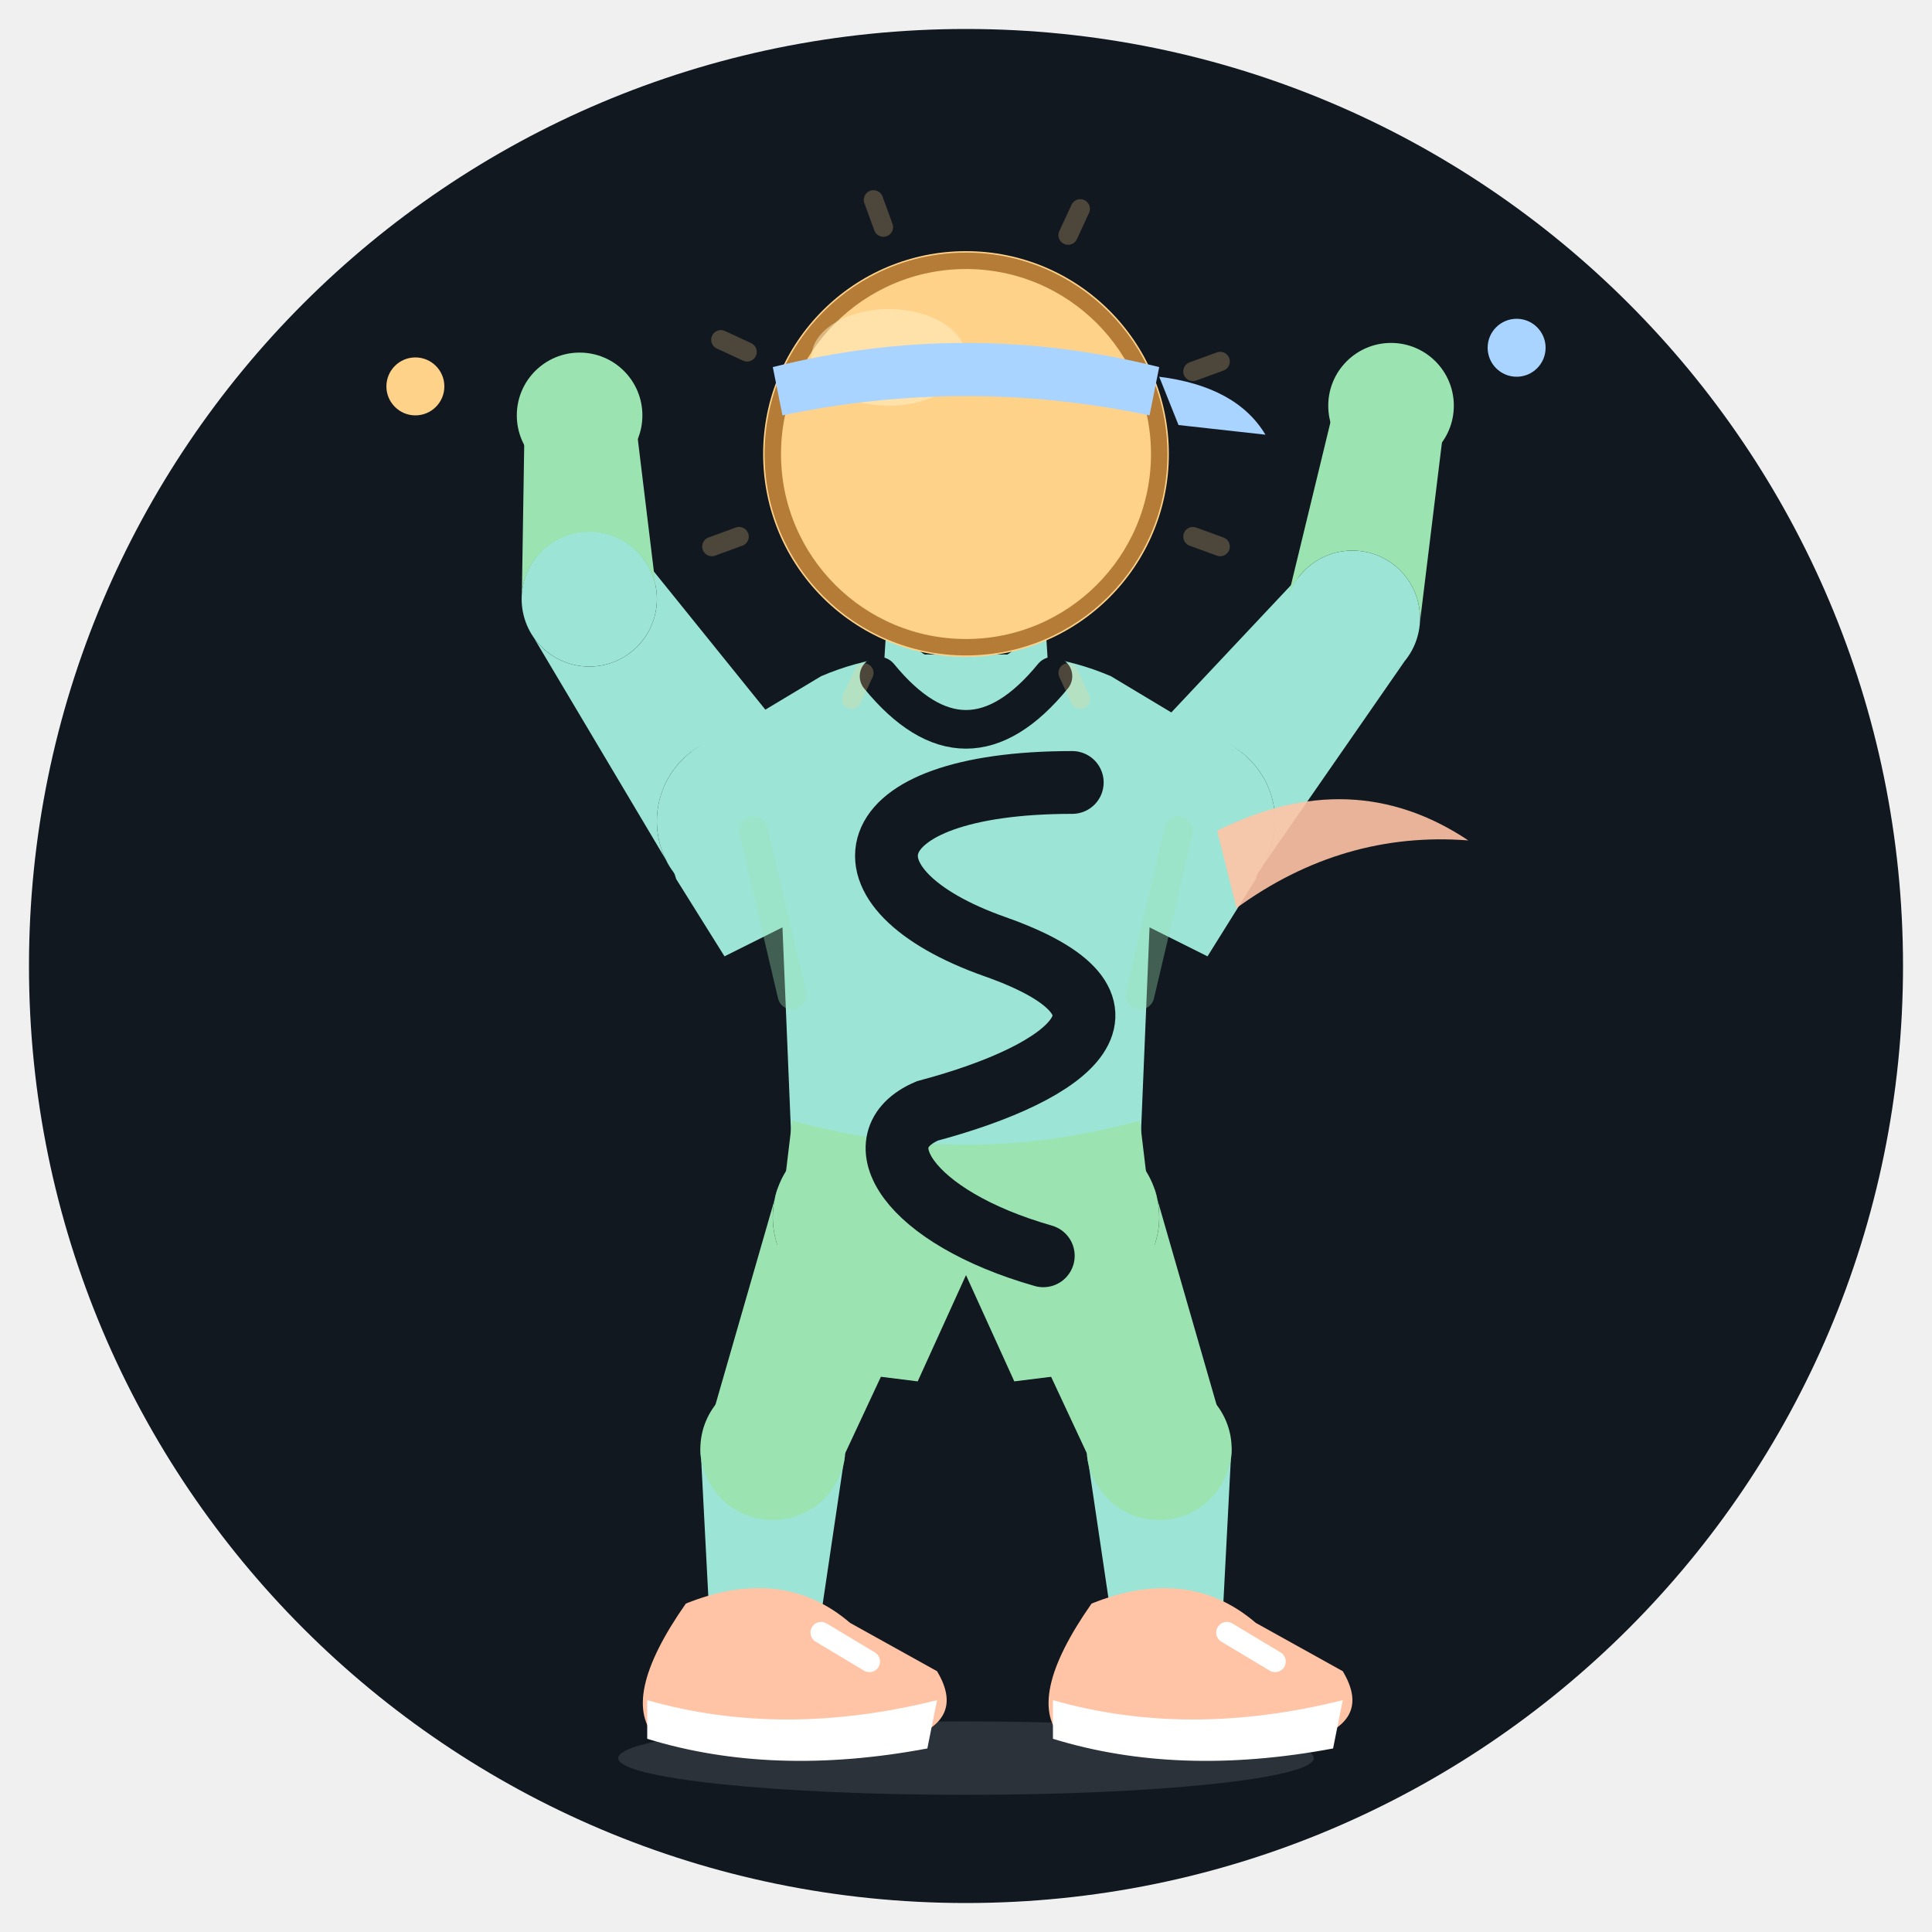
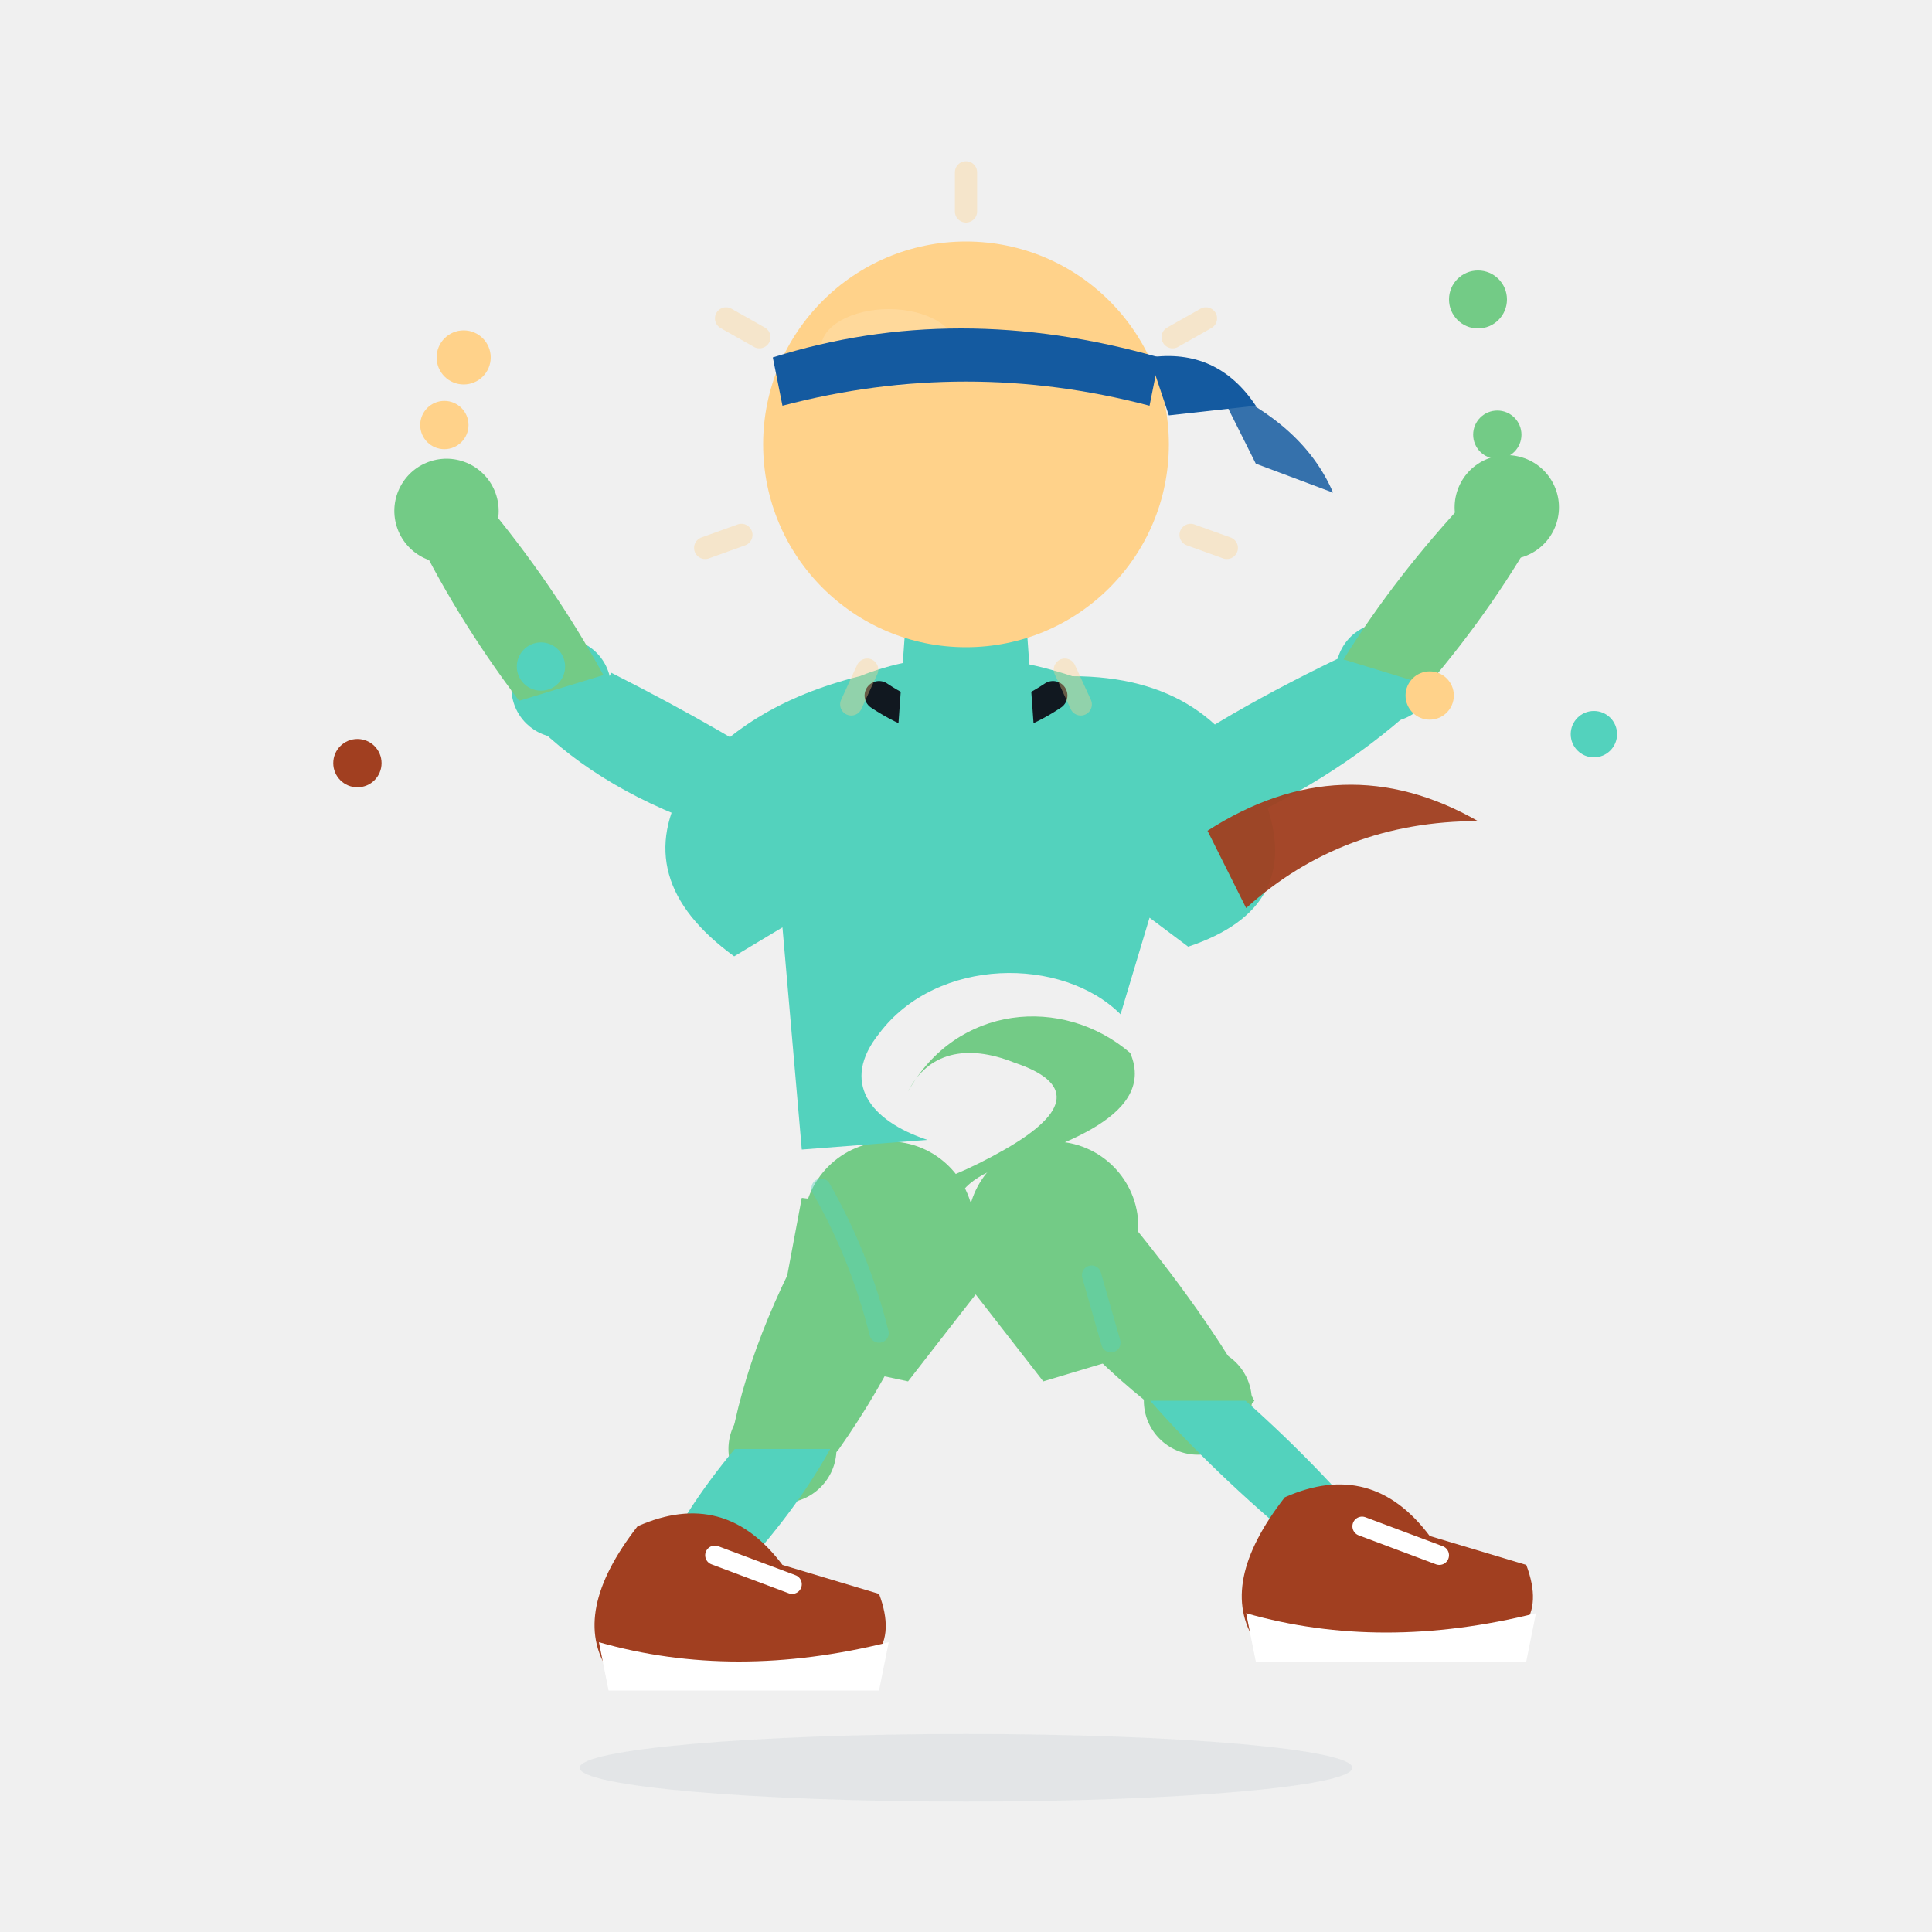
- <svg xmlns="http://www.w3.org/2000/svg" viewBox="0 0 200 200" width="96" height="96" class="trail-companion" data-pose="finish" data-theme="dark">
+ <svg xmlns="http://www.w3.org/2000/svg" viewBox="0 0 200 200">
  <g class="m-character">
-     <circle cx="100" cy="100" r="97" fill="#111820" />
    <g class="m-shadow">
-       <ellipse cx="100" cy="182" rx="36" ry="3.8" fill="#F5F8FA" opacity=".12" />
+       <ellipse cx="100" cy="183" rx="40" ry="3.5" fill="#B6C1C9" opacity=".22" />
    </g>
    <g class="m-leg-a">
-       <circle cx="89" cy="126" r="9" fill="#9BE3B1" />
-       <path d="M80.57,122.84 L73.45,147.54 A7,7 0 0 1 86.55,152.46 L97.43,129.16 A9,9 0 0 1 80.57,122.84Z" fill="#9BE3B1" />
-       <circle cx="80" cy="150" r="7.5" fill="#9BE3B1" />
-       <path d="M72.51,149.64 L73.61,170.74 A5.4,5.4 0 0 1 84.39,171.26 L87.49,150.36 A7.5,7.5 0 0 1 72.51,149.64Z" fill="#9CE5D6" />
-       <circle cx="79" cy="171" r="5.5" fill="#9CE5D6" />
-       <path d="M71 166 Q81 162 88 168 L97 173 Q100 178 94 180 L68 180 Q64 176 71 166Z" fill="#FFC4A6" />
-       <path d="M67 176 Q81 180 97 176 L96 181 Q80 184 67 180Z" fill="#FFFFFF" />
-       <path d="M85 169 L90 172" stroke="#FFFFFF" stroke-width="2.2" stroke-linecap="round" />
+       <circle cx="92" cy="127" r="8.84" fill="#73CB86" />
+       <path d="M85.24 125 Q77.4 138.5 75.54 150 Q81 157.15 86.85 150 Q94.95 138.5 98.76 125Z" fill="#73CB86" />
+       <circle cx="81" cy="150" r="5.59" fill="#73CB86" />
+       <path d="M76.06 150 Q70.65 156.5 67.71 163 Q72 168.46 76.29 163 Q82.35 156.5 85.94 150Z" fill="#53D2BD" />
+       <path d="M66 158 Q75 154 81 162 L91 165 Q94 173 84 174 L63 173 Q59 167 66 158Z" fill="#A13F20" />
+       <path d="M62 170 Q76 174 92 170 L91 175 L63 175Z" fill="#FFFFFF" />
+       <path d="M74 161 L82 164" fill="none" stroke="#FFFFFF" stroke-width="2" stroke-linecap="round" />
    </g>
    <g class="m-leg-b">
-       <circle cx="111" cy="126" r="9" fill="#9BE3B1" />
-       <path d="M102.57,129.16 L113.45,152.46 A7,7 0 0 1 126.55,147.54 L119.43,122.84 A9,9 0 0 1 102.57,129.16Z" fill="#9BE3B1" />
-       <circle cx="120" cy="150" r="7.5" fill="#9BE3B1" />
-       <path d="M112.51,150.36 L115.61,171.26 A5.4,5.4 0 0 1 126.39,170.74 L127.49,149.64 A7.5,7.5 0 0 1 112.51,150.36Z" fill="#9CE5D6" />
-       <circle cx="121" cy="171" r="5.5" fill="#9CE5D6" />
-       <path d="M113 166 Q123 162 130 168 L139 173 Q142 178 136 180 L110 180 Q106 176 113 166Z" fill="#FFC4A6" />
-       <path d="M109 176 Q123 180 139 176 L138 181 Q122 184 109 180Z" fill="#FFFFFF" />
-       <path d="M127 169 L132 172" stroke="#FFFFFF" stroke-width="2.2" stroke-linecap="round" />
+       <circle cx="109" cy="127" r="8.84" fill="#73CB86" />
+       <path d="M102.24 125 Q107.4 136.0 118.54 145 Q124 152.15 129.85 145 Q124.95 136.0 115.76 125Z" fill="#73CB86" />
+       <circle cx="124" cy="145" r="5.59" fill="#73CB86" />
+       <path d="M119.06 145 Q125.65 152.5 134.71 160 Q139 165.46 143.29 160 Q137.35 152.5 128.94 145Z" fill="#53D2BD" />
+       <path d="M133 155 Q142 151 148 159 L158 162 Q161 170 151 171 L130 170 Q126 164 133 155Z" fill="#A13F20" />
+       <path d="M129 167 Q143 171 159 167 L158 172 L130 172Z" fill="#FFFFFF" />
+       <path d="M141 158 L149 161" fill="none" stroke="#FFFFFF" stroke-width="2" stroke-linecap="round" />
    </g>
-     <g class="m-arm-a">
-       <circle cx="77" cy="85" r="9" fill="#9CE5D6" />
-       <path d="M84.39,79.86 L66.75,58.00 A7,7 0 0 1 55.25,66.00 L69.61,90.14 A9,9 0 0 1 84.39,79.86Z" fill="#9CE5D6" />
-       <circle cx="61" cy="62" r="7" fill="#9CE5D6" />
-       <path d="M67.99,61.63 L65.69,42.70 A5.7,5.7 0 0 1 54.31,43.30 L54.01,62.37 A7,7 0 0 1 67.99,61.63Z" fill="#9BE3B1" />
-       <circle cx="60" cy="43" r="6.5" fill="#9BE3B1" />
+     <g class="m-arm-a" transform="rotate(-17 78 85)">
+       <circle cx="78" cy="85" r="8.16" fill="#53D2BD" />
+       <path d="M71.76 83 Q62.1 75.5 57.96 66 Q63 72.6 68.4 66 Q78.3 75.5 84.24 83Z" fill="#53D2BD" />
+       <circle cx="63" cy="66" r="5.16" fill="#53D2BD" />
+       <path d="M58.44 66 Q54.6 55.5 53.04 45 Q57 50.04 60.96 45 Q65.4 55.5 67.56 66Z" fill="#73CB86" />
+       <circle cx="57" cy="45" r="5.4" fill="#73CB86" />
    </g>
-     <g class="m-arm-b">
-       <circle cx="123" cy="85" r="9" fill="#9CE5D6" />
-       <path d="M130.00,90.66 L145.44,68.40 A7,7 0 0 1 134.56,59.60 L116.00,79.34 A9,9 0 0 1 130.00,90.66Z" fill="#9CE5D6" />
-       <circle cx="140" cy="64" r="7" fill="#9CE5D6" />
-       <path d="M146.89,65.25 L149.61,43.02 A5.7,5.7 0 0 1 138.39,40.98 L133.11,62.75 A7,7 0 0 1 146.89,65.25Z" fill="#9BE3B1" />
-       <circle cx="144" cy="42" r="6.5" fill="#9BE3B1" />
-     </g>
-     <g class="m-neck">
-       <path d="M92.00,61.00 L91.00,77.00 A9,9 0 0 1 109.00,77.00 L108.00,61.00 A8,8 0 0 1 92.00,61.00Z" fill="#9CE5D6" />
+     <g class="m-arm-b" transform="rotate(17 122 85)">
+       <circle cx="122" cy="85" r="8.16" fill="#53D2BD" />
+       <path d="M115.76 83 Q121.6 74.5 132.96 64 Q138 70.6 143.4 64 Q137.8 74.5 128.24 83Z" fill="#53D2BD" />
+       <circle cx="138" cy="64" r="5.16" fill="#53D2BD" />
+       <path d="M133.44 64 Q136.1 54.0 141.04 44 Q145 49.04 148.96 44 Q146.9 54.0 142.56 64Z" fill="#73CB86" />
+       <circle cx="145" cy="44" r="5.4" fill="#73CB86" />
    </g>
    <g class="m-torso">
-       <path d="M85 70 Q92 67 100 68 Q108 67 115 70 L125 76 Q134 79 130 91 L125 99 L119 96 L118 120 Q100 125 82 120 L81 96 L75 99 L70 91 Q66 79 75 76Z" fill="#9CE5D6" />
-       <path d="M91 70 Q100 81 109 70" fill="none" stroke="#111820" stroke-width="4" stroke-linecap="round" />
-       <path d="M78 86 L82 103 M122 86 L118 103" stroke="#9BE3B1" stroke-width="3" opacity=".35" stroke-linecap="round" />
-       <path d="M82 116 Q100 121 118 116 L121 141 L105 143 L100 132 L95 143 L79 141Z" fill="#9BE3B1" />
-       <path d="M111 81 C88 81 86 92 103 98 C120 104 111 111 96 115 C89 118 94 126 108 130" fill="none" stroke="#111820" stroke-width="6.5" stroke-linecap="round" />
+       <path d="M89 70 Q99 66 111 70 Q126 70 131 83 Q135 94 123 98 L119 95 L116 105 C110 99 97 99 91 107 C87 112 90 116 96 118 L83 119 L81 96 L76 99 Q65 91 71 81 Q77 73 89 70Z" fill="#53D2BD" />
+       <path d="M117 109 C120 116 108 119 103 121 C96 124 98 129 111 132 Q118 135 118 140 L108 143 L101 134 L94 143 L80 140 L83 124 C90 125 97 123 104 119 C111 115 111 112 105 110 C100 108 96 109 94 113 C99 104 110 103 117 109Z" fill="#73CB86" />
+       <path d="M91 72 Q100 78 109 72" fill="none" stroke="#111820" stroke-width="3" stroke-linecap="round" />
+       <path d="M85 123 Q89 130 91 138 M113 132 L115 139" fill="none" stroke="#53D2BD" stroke-width="2" stroke-linecap="round" opacity=".42" />
    </g>
    <g class="m-head">
-       <circle cx="100" cy="47" r="21" fill="#FFD28A" />
-       <circle cx="100" cy="47" r="20" fill="#FFD28A" stroke="#B47C36" stroke-width="1.7" />
-       <ellipse cx="92" cy="37" rx="8" ry="5" fill="#FFF0C8" opacity=".52" />
-       <path d="M123.49 55.55 L126.31 56.58" stroke="#FFD28A" stroke-width="2" opacity=".25" stroke-linecap="round" />
-       <path d="M110.57 69.66 L111.83 72.38" stroke="#FFD28A" stroke-width="2" opacity=".25" stroke-linecap="round" />
-       <path d="M89.43 69.66 L88.17 72.38" stroke="#FFD28A" stroke-width="2" opacity=".25" stroke-linecap="round" />
-       <path d="M76.51 55.55 L73.69 56.58" stroke="#FFD28A" stroke-width="2" opacity=".25" stroke-linecap="round" />
-       <path d="M77.34 36.43 L74.62 35.17" stroke="#FFD28A" stroke-width="2" opacity=".25" stroke-linecap="round" />
-       <path d="M91.45 23.51 L90.42 20.69" stroke="#FFD28A" stroke-width="2" opacity=".25" stroke-linecap="round" />
-       <path d="M110.57 24.34 L111.83 21.62" stroke="#FFD28A" stroke-width="2" opacity=".25" stroke-linecap="round" />
-       <path d="M123.49 38.45 L126.31 37.42" stroke="#FFD28A" stroke-width="2" opacity=".25" stroke-linecap="round" />
-       <path d="M80 38 Q100 33 120 38 L119 43 Q100 39 81 43Z" fill="#A9D4FF" />
-       <path d="M120 39 Q128 40 131 45 L122 44Z" fill="#A9D4FF" />
+       <path d="M94 61 L93 75 Q100 80 107 75 L106 61Z" fill="#53D2BD" />
+       <path d="M100.0 21.89 L100.0 17.84" fill="none" stroke="#FFD28A" stroke-width="2.3" stroke-linecap="round" opacity=".36" />
+       <path d="M121.39 34.91 L124.84 32.96" fill="none" stroke="#FFD28A" stroke-width="2.3" stroke-linecap="round" opacity=".36" />
+       <path d="M123.25 55.37 L127.0 56.72" fill="none" stroke="#FFD28A" stroke-width="2.3" stroke-linecap="round" opacity=".36" />
+       <path d="M110.23 69.32 L111.88 72.92" fill="none" stroke="#FFD28A" stroke-width="2.3" stroke-linecap="round" opacity=".36" />
+       <path d="M89.77 69.32 L88.12 72.92" fill="none" stroke="#FFD28A" stroke-width="2.3" stroke-linecap="round" opacity=".36" />
+       <path d="M76.75 55.37 L73.0 56.72" fill="none" stroke="#FFD28A" stroke-width="2.3" stroke-linecap="round" opacity=".36" />
+       <path d="M78.61 34.91 L75.16 32.96" fill="none" stroke="#FFD28A" stroke-width="2.3" stroke-linecap="round" opacity=".36" />
+       <circle cx="100" cy="46" r="21" fill="#FFD28A" />
+       <ellipse cx="92" cy="36" rx="7" ry="4" fill="#FFFFFF" opacity=".15" />
+       <path d="M80 37 Q99 31 120 37 L119 42 Q100 37 81 42Z" fill="#145AA0" />
+       <path d="M119 37 Q126 36 130 42 L121 43Z" fill="#145AA0" />
+       <path d="M126 40 Q135 44 138 51 L130 48Z" fill="#145AA0" opacity=".85" />
    </g>
    <g class="m-ribbon">
-       <path d="M126 86 Q140 79 152 87 Q139 86 128 94Z" fill="#FFC4A6" opacity=".9" />
+       <path d="M125 86 Q139 77 153 85 Q139 85 129 94Z" fill="#A13F20" opacity=".95" />
    </g>
-     <g class="m-sparkles">
-       <circle cx="43" cy="40" r="3" fill="#FFD28A" />
-       <circle cx="157" cy="36" r="3" fill="#A9D4FF" />
+     <g class="m-extra">
+       <circle cx="48" cy="37" r="2.8" fill="#FFD28A" />
+       <circle cx="153" cy="31" r="3" fill="#73CB86" />
+       <circle cx="165" cy="76" r="2.4" fill="#53D2BD" />
+       <circle cx="37" cy="79" r="2.5" fill="#A13F20" />
    </g>
  </g>
+   <g class="m-extra">
+     <circle cx="46" cy="44" r="2.5" fill="#FFD28A" />
+     <circle cx="155" cy="45" r="2.5" fill="#73CB86" />
+     <circle cx="56" cy="69" r="2.5" fill="#53D2BD" />
+     <circle cx="148" cy="72" r="2.5" fill="#FFD28A" />
+   </g>
</svg>
